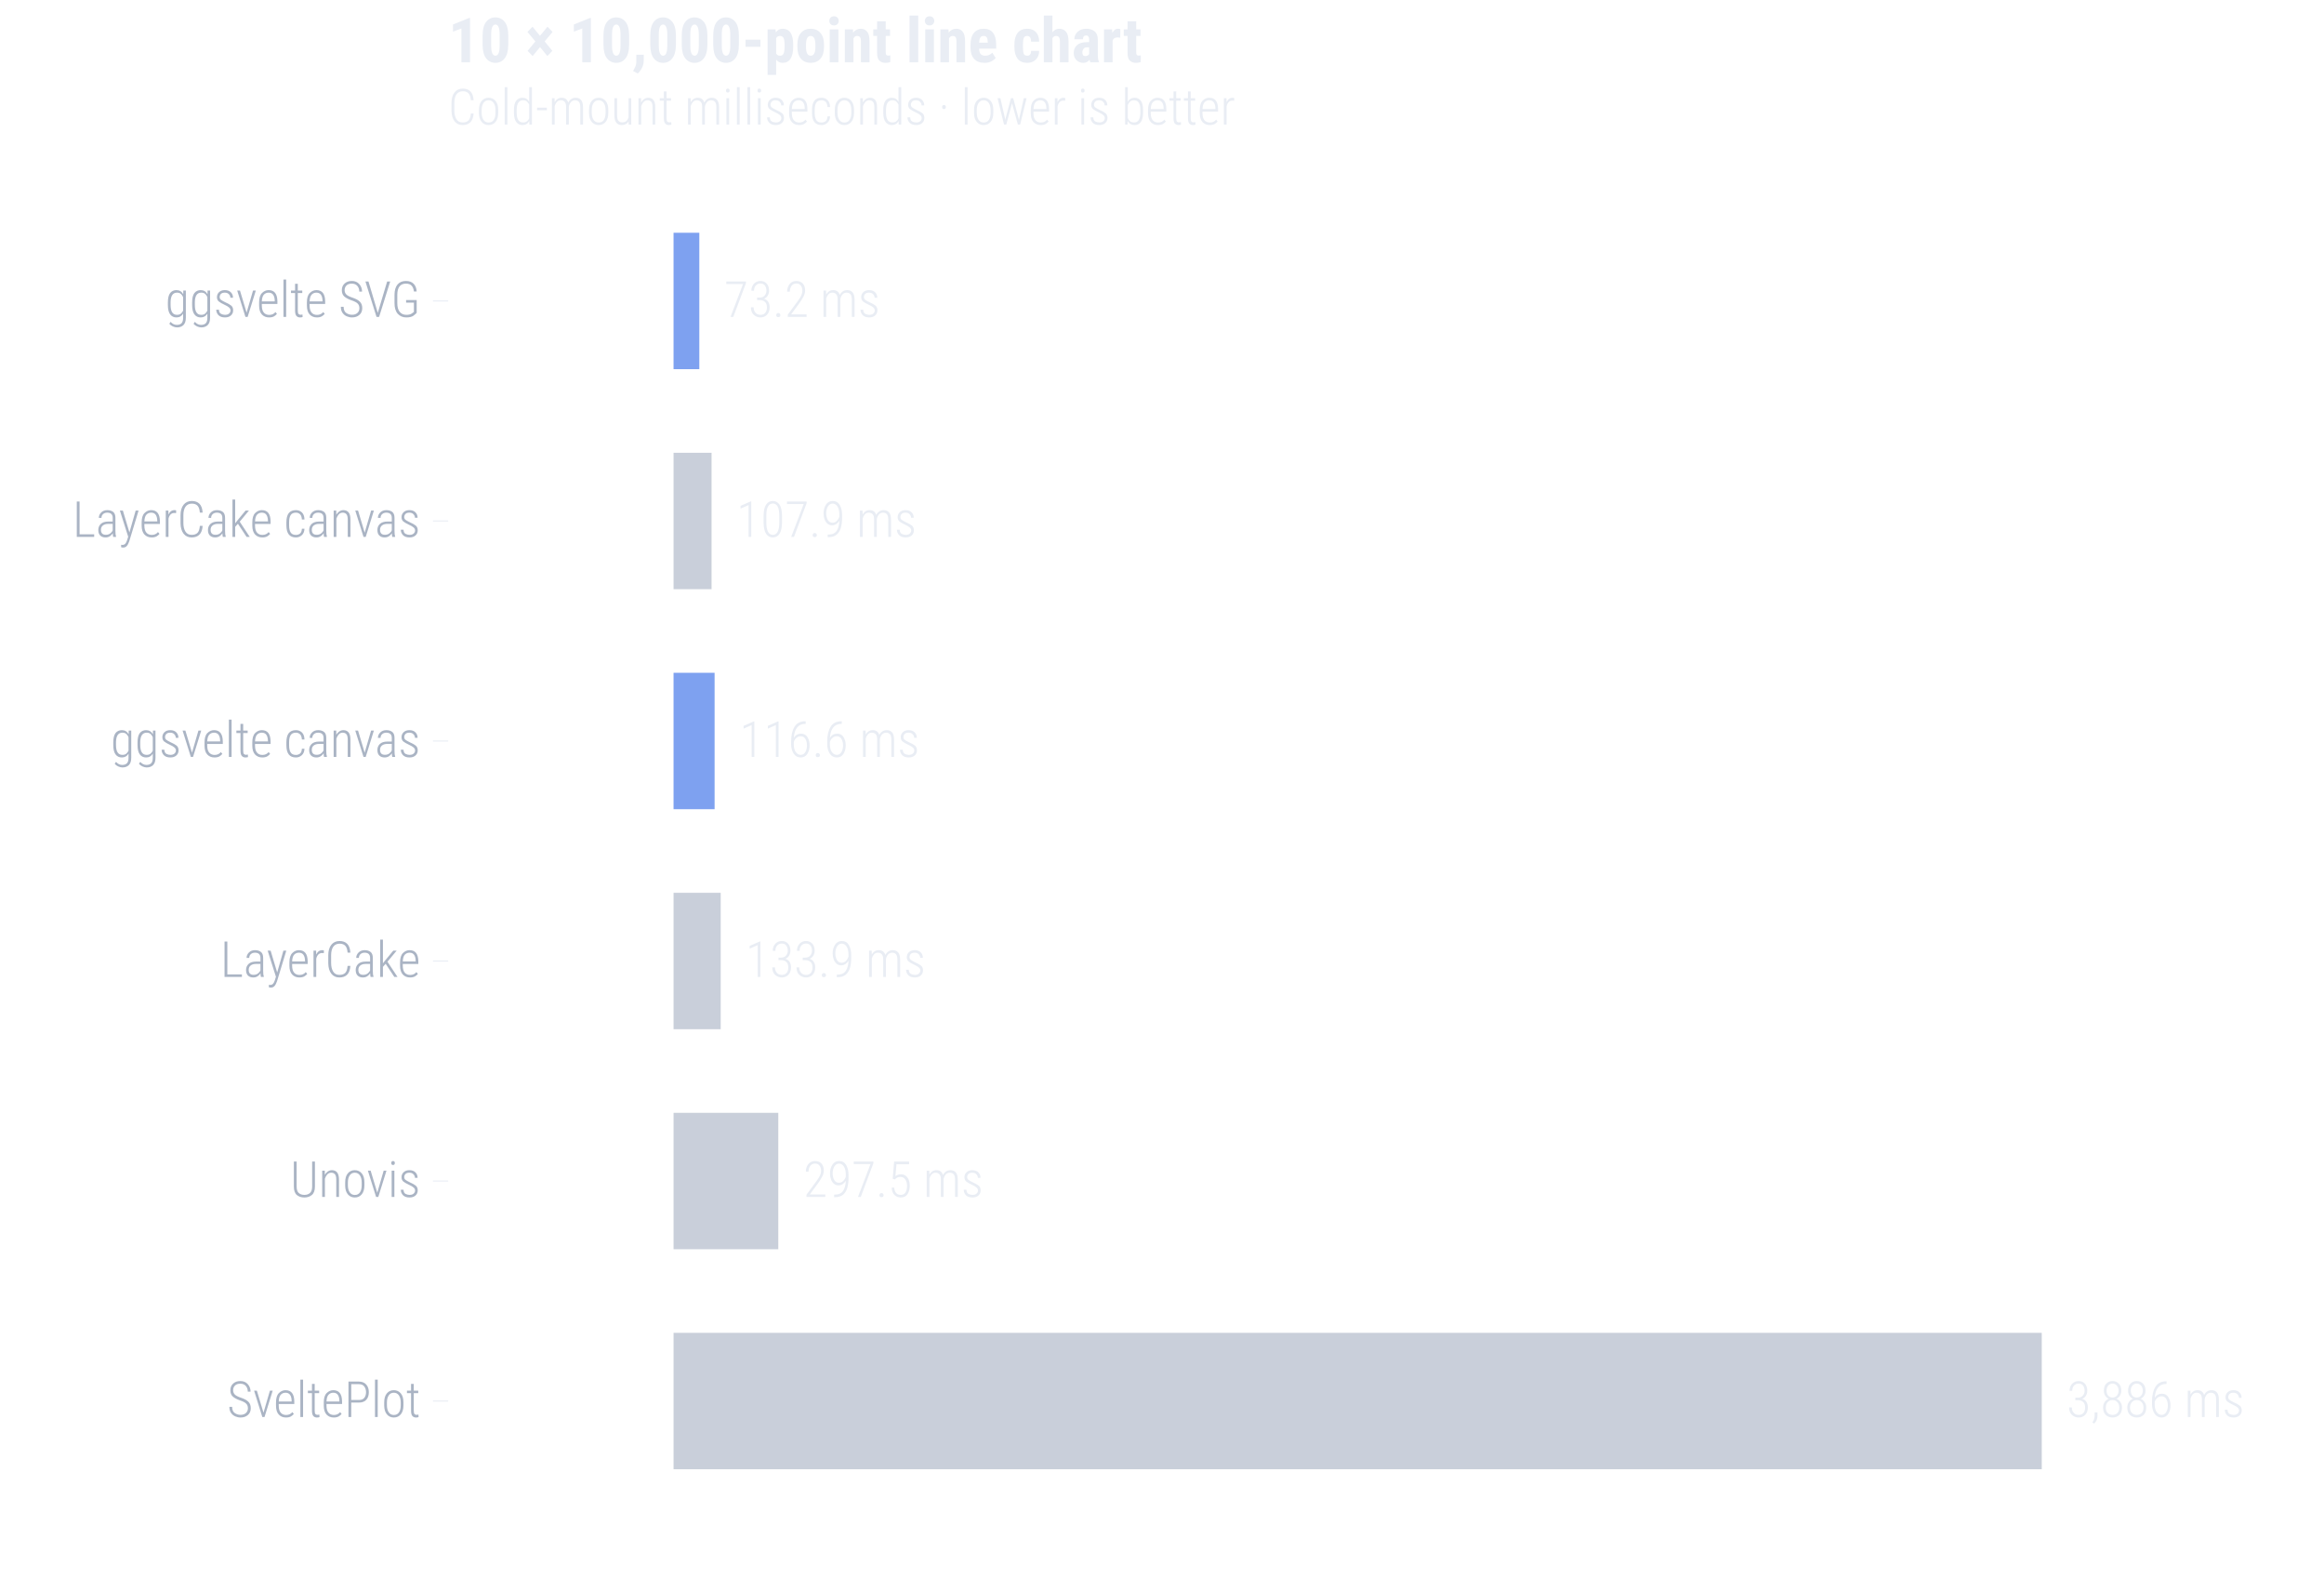
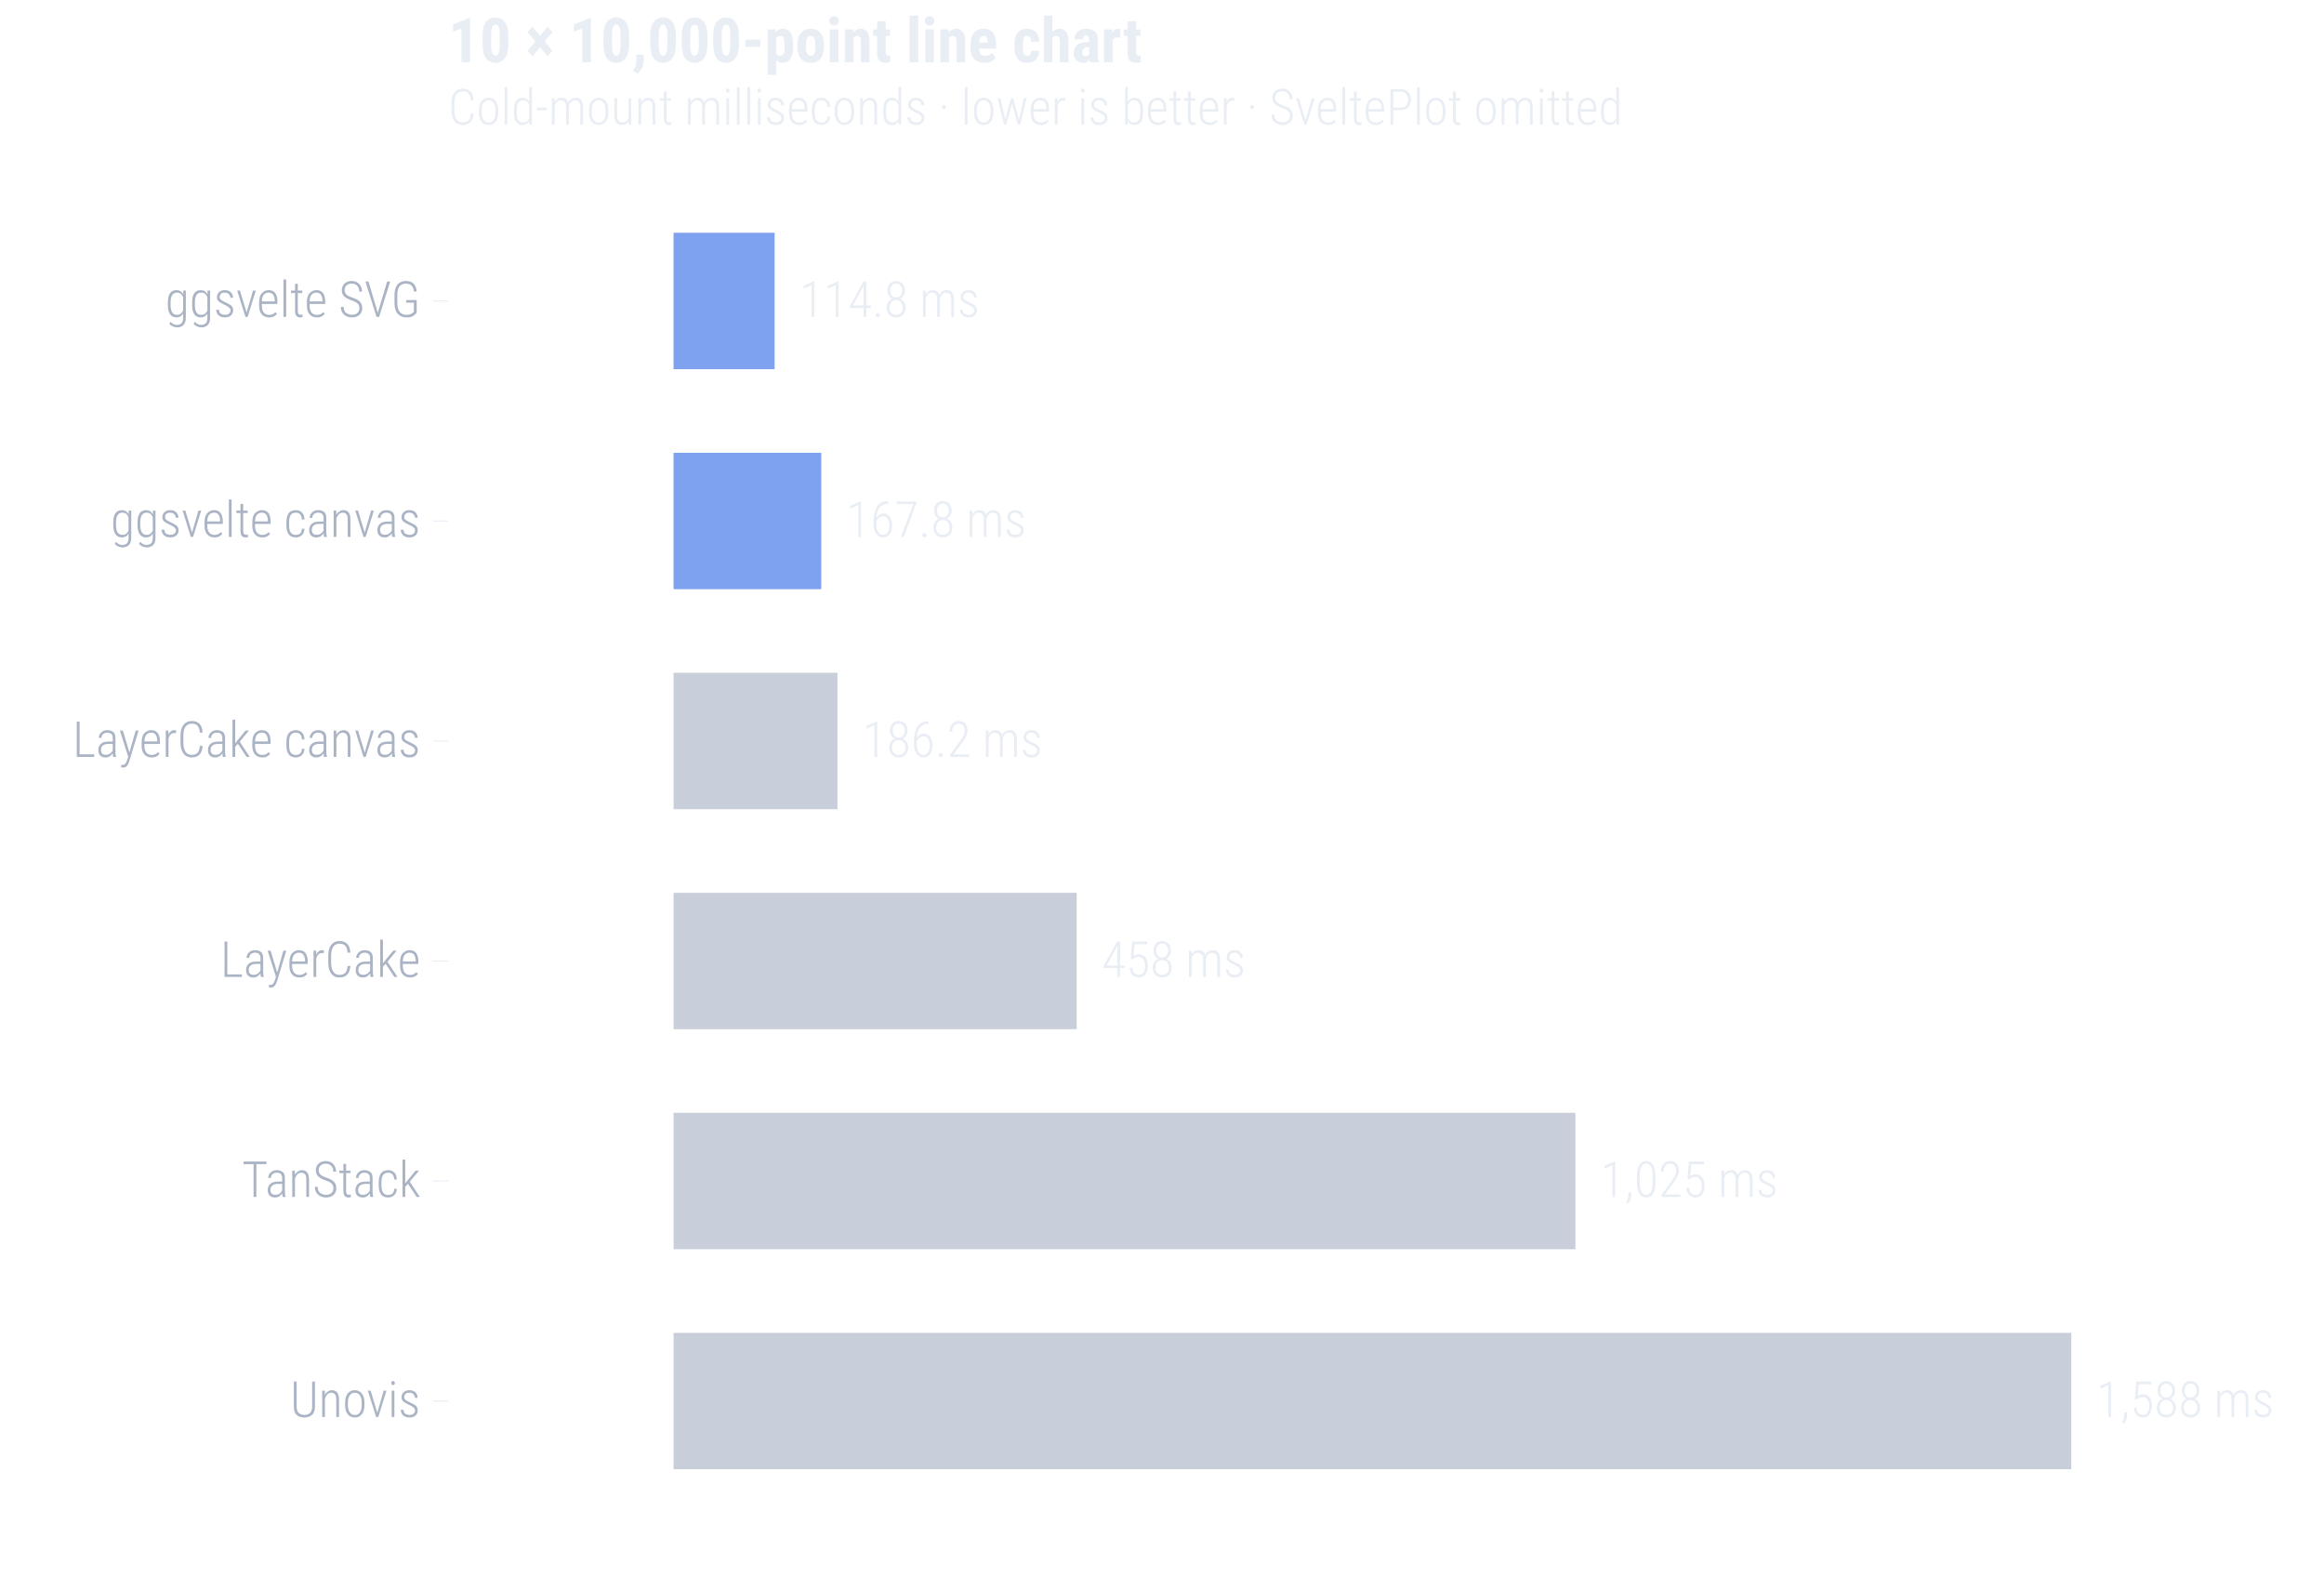
- <svg xmlns="http://www.w3.org/2000/svg" width="560" height="380" viewBox="0 0 560 380" role="img" aria-label="Bar chart of cold-mount time for a 10-series by 10,000-point line chart: ggsvelte SVG 73.2 ms, ggsvelte canvas 116.6 ms, LayerCake 133.9 ms, LayerCake canvas 107.9 ms, Unovis 297.5 ms, SveltePlot 3,886 ms. Lower is better." class="gg-plot" font-family="&quot;Roboto Condensed&quot;, &quot;Arial Narrow&quot;, Arial, sans-serif" font-size="11" font-weight="300" text-rendering="optimizeLegibility" shape-rendering="geometricPrecision">
+ <svg xmlns="http://www.w3.org/2000/svg" width="560" height="380" viewBox="0 0 560 380" role="img" aria-label="Bar chart of cold-mount time for a 10-series by 10,000-point line chart: ggsvelte SVG 114.8 ms, ggsvelte canvas 167.8 ms, LayerCake 458 ms, LayerCake canvas 186.2 ms, TanStack 1,025 ms, Unovis 1,588 ms. Lower is better. SveltePlot is omitted because it is too slow for this scale." class="gg-plot" font-family="&quot;Roboto Condensed&quot;, &quot;Arial Narrow&quot;, Arial, sans-serif" font-size="11" font-weight="300" text-rendering="optimizeLegibility" shape-rendering="geometricPrecision">
  <rect class="gg-paper" width="560" height="380" fill="var(--gg-paper, transparent)" />
  <text class="gg-title" x="108" y="15" font-size="15" font-weight="700" fill="var(--gg-ink, #e9edf4)">10 × 10,000-point line chart</text>
-   <text class="gg-subtitle" x="108" y="30" font-size="12" font-weight="300" fill="var(--gg-ink, #e9edf4)">Cold-mount milliseconds · lower is better</text>
+   <text class="gg-subtitle" x="108" y="30" font-size="12" font-weight="300" fill="var(--gg-ink, #e9edf4)">Cold-mount milliseconds · lower is better · SveltePlot omitted</text>
  <defs>
    <clipPath id="gg-clip-0">
      <rect width="448" height="318" />
    </clipPath>
  </defs>
  <g class="gg-panel" data-panel="0" transform="translate(108,46)">
    <rect class="gg-panel-background" width="448" height="318" fill="var(--gg-panel, transparent)" />
    <g class="gg-grid" stroke="var(--gg-grid, transparent)" stroke-width="0.25" vector-effect="non-scaling-stroke">
      <line x1="54.3" y1="0" x2="54.3" y2="318" />
-       <line x1="139.15" y1="0" x2="139.15" y2="318" />
-       <line x1="224" y1="0" x2="224" y2="318" />
-       <line x1="308.85" y1="0" x2="308.85" y2="318" />
-       <line x1="393.7" y1="0" x2="393.7" y2="318" />
+       <line x1="160.36" y1="0" x2="160.36" y2="318" />
+       <line x1="266.42" y1="0" x2="266.42" y2="318" />
+       <line x1="372.48" y1="0" x2="372.48" y2="318" />
      <line x1="0" y1="291.5" x2="448" y2="291.5" />
      <line x1="0" y1="238.5" x2="448" y2="238.5" />
      <line x1="0" y1="185.5" x2="448" y2="185.5" />
      <line x1="0" y1="132.5" x2="448" y2="132.5" />
      <line x1="0" y1="79.5" x2="448" y2="79.5" />
      <line x1="0" y1="26.5" x2="448" y2="26.5" />
    </g>
    <g class="gg-marks" clip-path="url(#gg-clip-0)">
      <g class="gg-batch gg-rects" data-layer="0">
-         <rect x="54.3" y="10.07" width="6.21" height="32.86" fill="#7ea1f0" />
-         <rect x="54.3" y="63.07" width="9.16" height="32.86" fill="#c9cfda" />
-         <rect x="54.3" y="116.07" width="9.89" height="32.86" fill="#7ea1f0" />
-         <rect x="54.3" y="169.07" width="11.36" height="32.86" fill="#c9cfda" />
-         <rect x="54.3" y="222.07" width="25.24" height="32.86" fill="#c9cfda" />
-         <rect x="54.3" y="275.07" width="329.69" height="32.86" fill="#c9cfda" />
+         <rect x="54.3" y="10.07" width="24.35" height="32.86" fill="#7ea1f0" />
+         <rect x="54.3" y="63.07" width="35.59" height="32.86" fill="#7ea1f0" />
+         <rect x="54.3" y="116.07" width="39.5" height="32.86" fill="#c9cfda" />
+         <rect x="54.3" y="169.07" width="97.15" height="32.86" fill="#c9cfda" />
+         <rect x="54.3" y="222.07" width="217.32" height="32.86" fill="#c9cfda" />
+         <rect x="54.3" y="275.07" width="336.81" height="32.86" fill="#c9cfda" />
      </g>
      <g class="gg-batch gg-glyphs" data-layer="1" font-size="12" text-anchor="start">
-         <text x="66.51" y="26.5" dy="0.32em" fill="var(--gg-ink, #e9edf4)">73.2 ms</text>
-         <text x="69.46" y="79.5" dy="0.32em" fill="var(--gg-ink, #e9edf4)">107.9 ms</text>
-         <text x="70.2" y="132.5" dy="0.32em" fill="var(--gg-ink, #e9edf4)">116.6 ms</text>
-         <text x="71.66" y="185.5" dy="0.32em" fill="var(--gg-ink, #e9edf4)">133.9 ms</text>
-         <text x="85.55" y="238.5" dy="0.32em" fill="var(--gg-ink, #e9edf4)">297.5 ms</text>
-         <text x="389.99" y="291.5" dy="0.32em" fill="var(--gg-ink, #e9edf4)">3,886 ms</text>
+         <text x="84.65" y="26.5" dy="0.32em" fill="var(--gg-ink, #e9edf4)">114.8 ms</text>
+         <text x="95.9" y="79.5" dy="0.32em" fill="var(--gg-ink, #e9edf4)">167.8 ms</text>
+         <text x="99.8" y="132.5" dy="0.32em" fill="var(--gg-ink, #e9edf4)">186.2 ms</text>
+         <text x="157.45" y="185.5" dy="0.32em" fill="var(--gg-ink, #e9edf4)">458 ms</text>
+         <text x="277.62" y="238.5" dy="0.32em" fill="var(--gg-ink, #e9edf4)">1,025 ms</text>
+         <text x="397.11" y="291.5" dy="0.32em" fill="var(--gg-ink, #e9edf4)">1,588 ms</text>
      </g>
    </g>
    <rect class="gg-panel-border" width="448" height="318" fill="none" stroke="var(--gg-panelBorder, transparent)" stroke-width="0.5" vector-effect="non-scaling-stroke" />
  </g>
  <g class="gg-axis gg-axis-y" transform="translate(108,46)">
    <g class="gg-tick" transform="translate(0,291.5)">
      <line x2="-3.67" stroke="var(--gg-tickColor, #e9edf4)" stroke-width="0.25" vector-effect="non-scaling-stroke" />
-       <text x="-6.67" dy="0.32em" text-anchor="end" fill="var(--gg-axisText, #aab4c4)" font-size="12" font-weight="300">SveltePlot</text>
+       <text x="-6.67" dy="0.32em" text-anchor="end" fill="var(--gg-axisText, #aab4c4)" font-size="12" font-weight="300">Unovis</text>
    </g>
    <g class="gg-tick" transform="translate(0,238.5)">
      <line x2="-3.67" stroke="var(--gg-tickColor, #e9edf4)" stroke-width="0.25" vector-effect="non-scaling-stroke" />
-       <text x="-6.67" dy="0.32em" text-anchor="end" fill="var(--gg-axisText, #aab4c4)" font-size="12" font-weight="300">Unovis</text>
+       <text x="-6.67" dy="0.32em" text-anchor="end" fill="var(--gg-axisText, #aab4c4)" font-size="12" font-weight="300">TanStack</text>
    </g>
    <g class="gg-tick" transform="translate(0,185.5)">
      <line x2="-3.67" stroke="var(--gg-tickColor, #e9edf4)" stroke-width="0.25" vector-effect="non-scaling-stroke" />
      <text x="-6.67" dy="0.32em" text-anchor="end" fill="var(--gg-axisText, #aab4c4)" font-size="12" font-weight="300">LayerCake</text>
    </g>
    <g class="gg-tick" transform="translate(0,132.5)">
      <line x2="-3.67" stroke="var(--gg-tickColor, #e9edf4)" stroke-width="0.25" vector-effect="non-scaling-stroke" />
-       <text x="-6.67" dy="0.32em" text-anchor="end" fill="var(--gg-axisText, #aab4c4)" font-size="12" font-weight="300">ggsvelte canvas</text>
+       <text x="-6.67" dy="0.32em" text-anchor="end" fill="var(--gg-axisText, #aab4c4)" font-size="12" font-weight="300">LayerCake canvas</text>
    </g>
    <g class="gg-tick" transform="translate(0,79.5)">
      <line x2="-3.67" stroke="var(--gg-tickColor, #e9edf4)" stroke-width="0.25" vector-effect="non-scaling-stroke" />
-       <text x="-6.67" dy="0.32em" text-anchor="end" fill="var(--gg-axisText, #aab4c4)" font-size="12" font-weight="300">LayerCake canvas</text>
+       <text x="-6.67" dy="0.32em" text-anchor="end" fill="var(--gg-axisText, #aab4c4)" font-size="12" font-weight="300">ggsvelte canvas</text>
    </g>
    <g class="gg-tick" transform="translate(0,26.5)">
      <line x2="-3.67" stroke="var(--gg-tickColor, #e9edf4)" stroke-width="0.25" vector-effect="non-scaling-stroke" />
      <text x="-6.67" dy="0.32em" text-anchor="end" fill="var(--gg-axisText, #aab4c4)" font-size="12" font-weight="300">ggsvelte SVG</text>
    </g>
  </g>
</svg>
